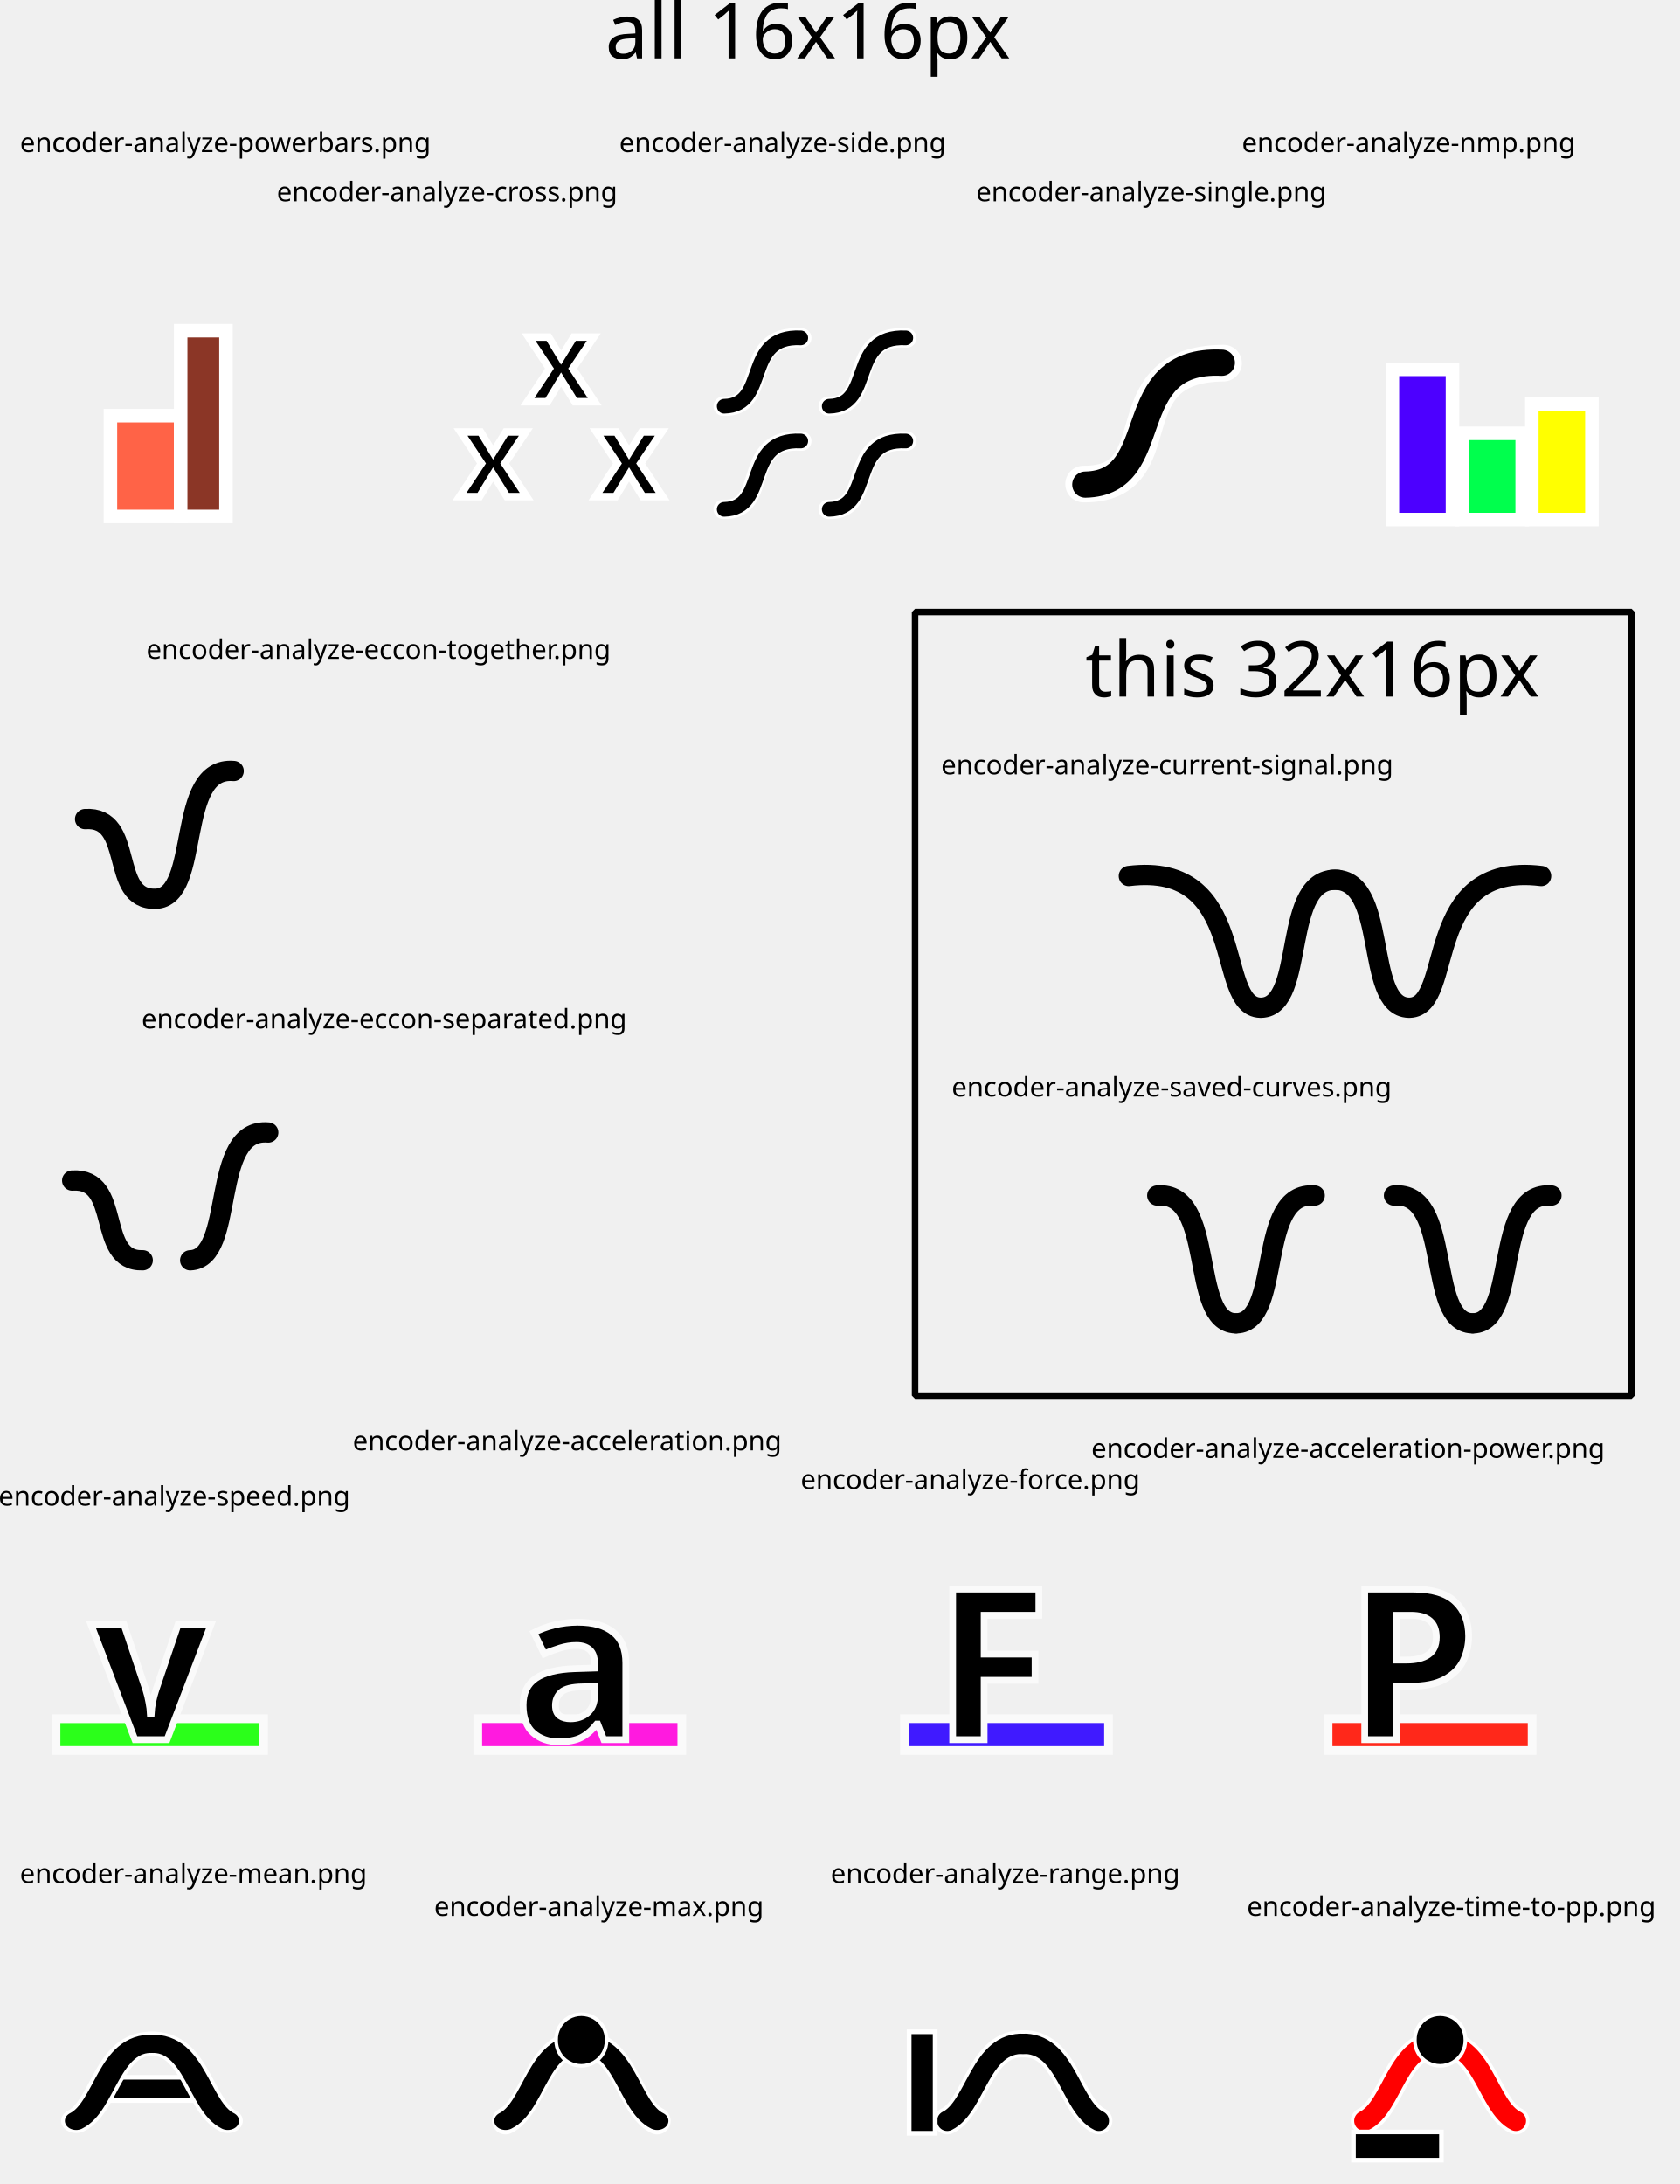
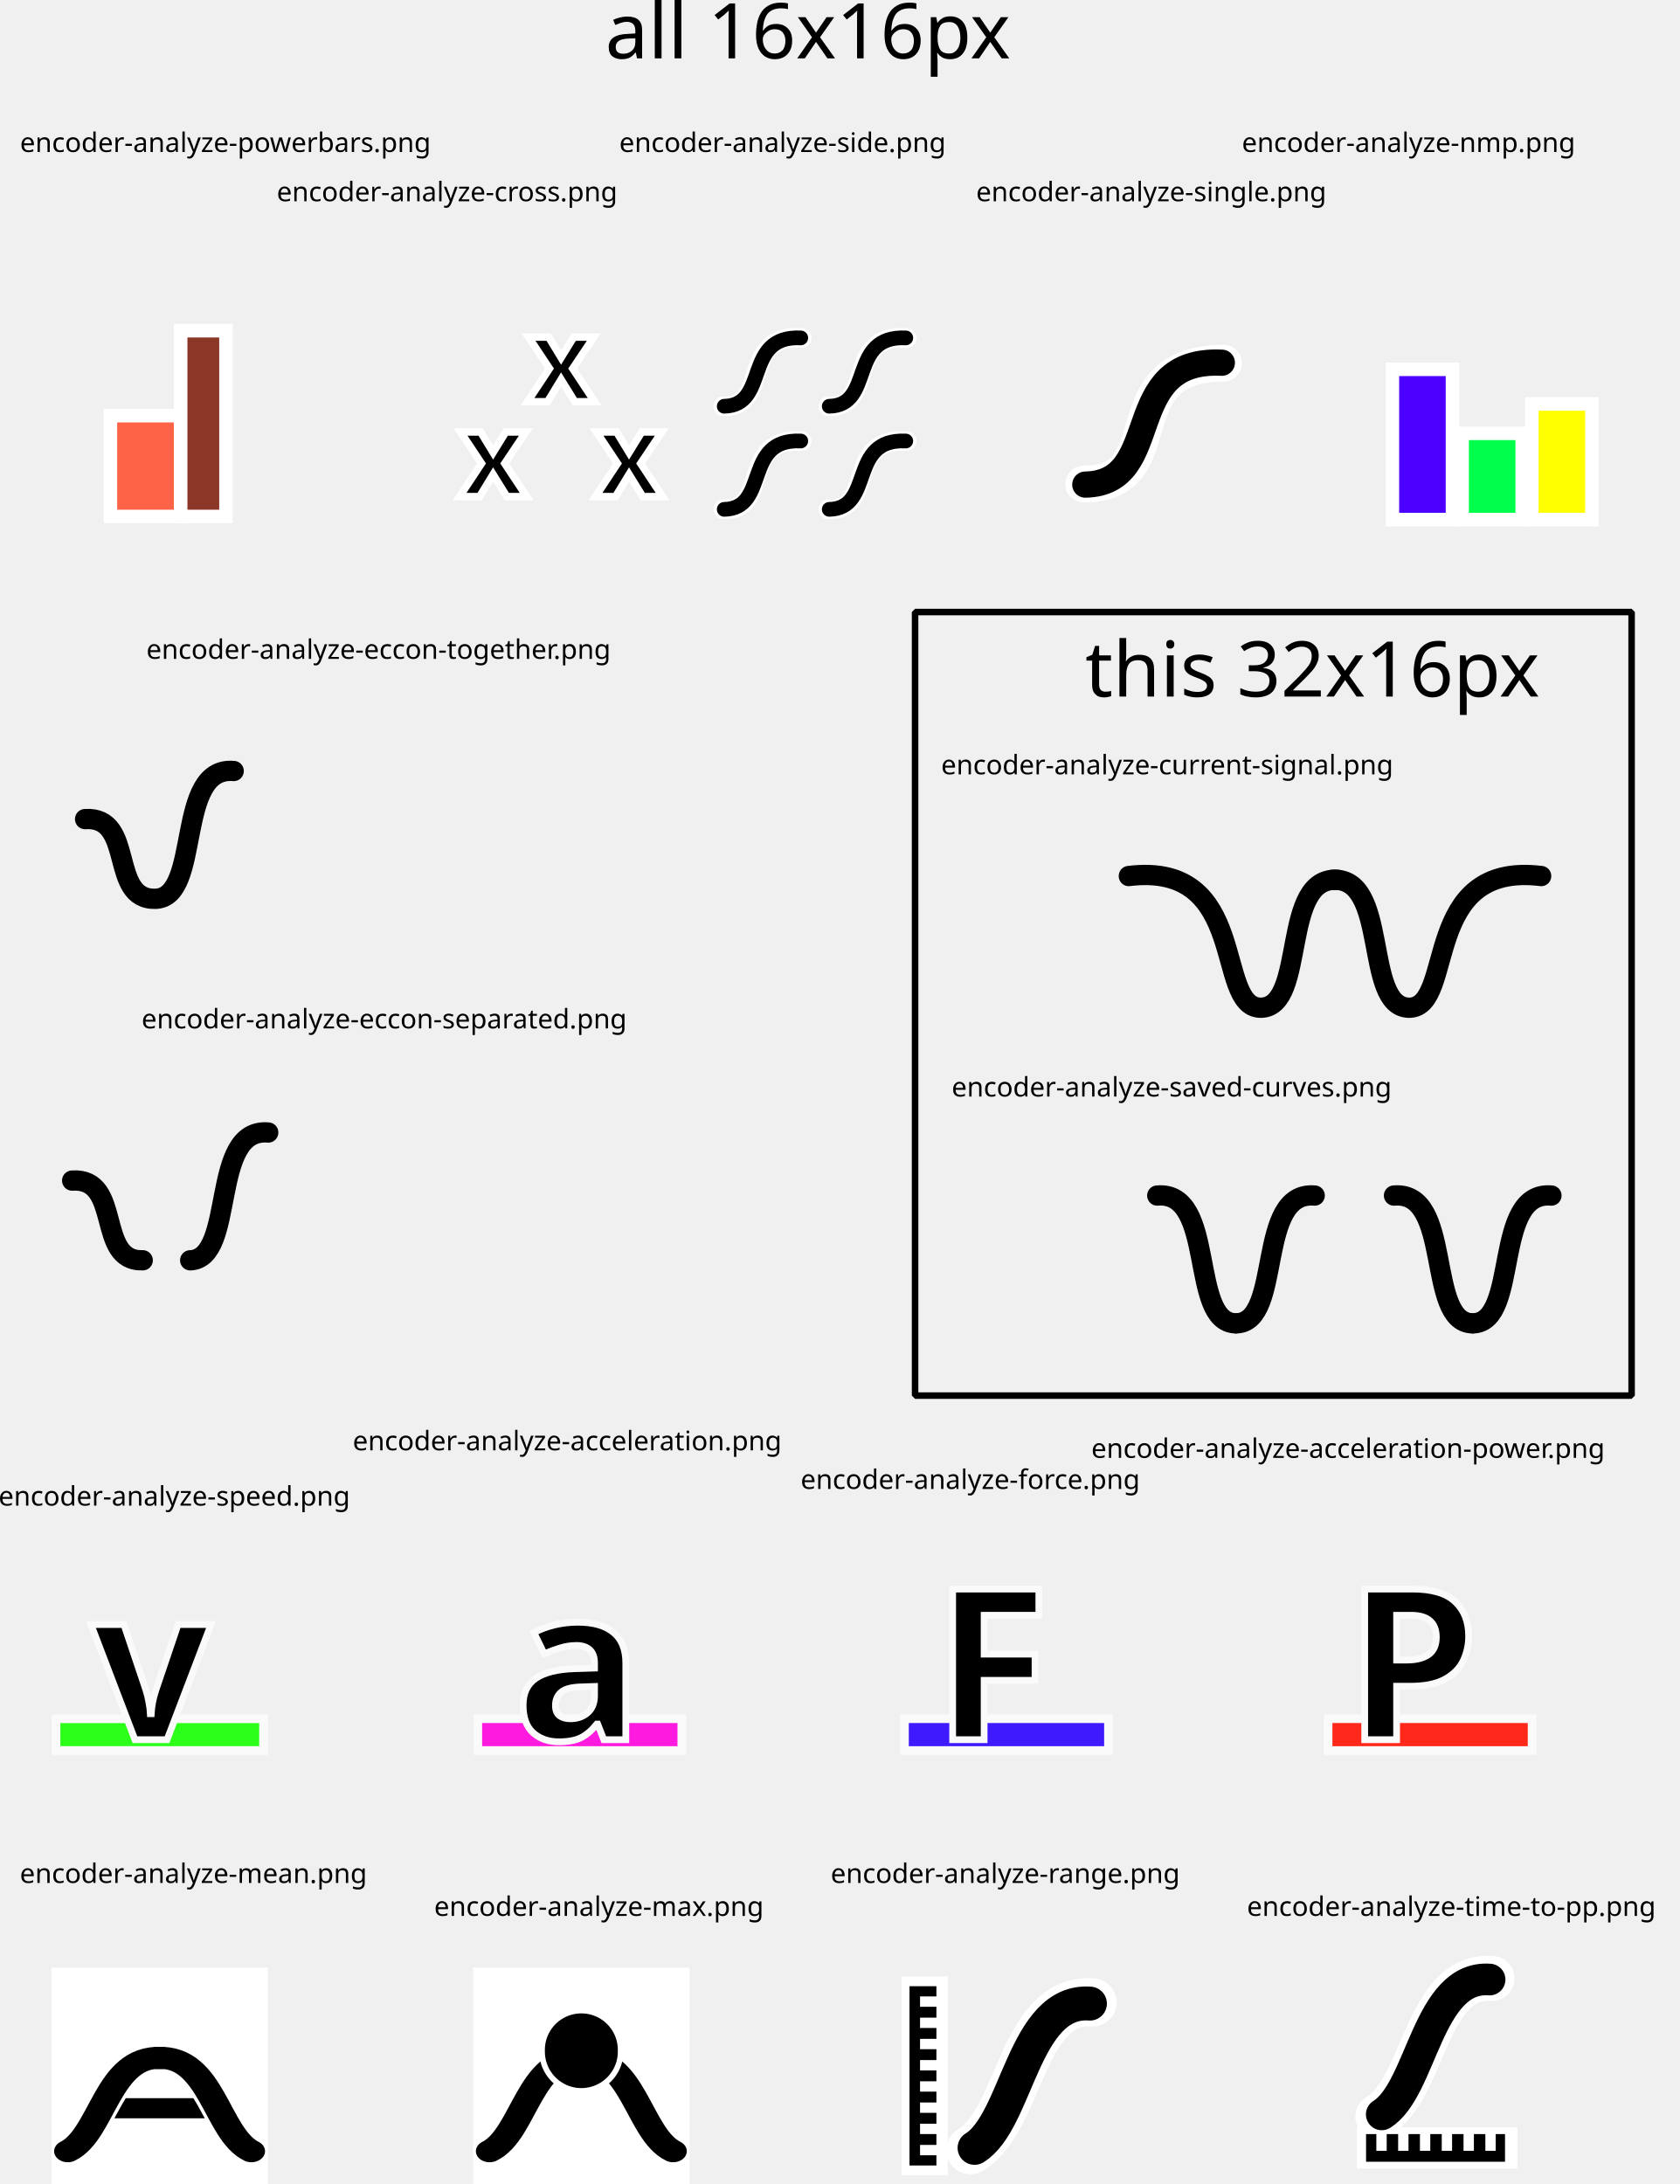
<svg xmlns="http://www.w3.org/2000/svg" width="124.249" height="161.541" id="svg2" version="1.1">
  <defs id="defs4" />
  <g id="capa1" transform="translate(63.1134,-966.9127)">
    <text xml:space="preserve" style="font-size:10px;font-style:normal;font-weight:normal;line-height:125%;letter-spacing:0px;word-spacing:0px;fill:#000000;fill-opacity:1;stroke:none;font-family:Sans" x="-52.29" y="1015.647" id="text3938">
      <tspan id="tspan3940" x="-52.29" y="1015.647" style="font-size:2px">encoder-analyze-eccon-together.png</tspan>
    </text>
    <text xml:space="preserve" style="font-size:10px;font-style:normal;font-weight:normal;line-height:125%;letter-spacing:0px;word-spacing:0px;fill:#000000;fill-opacity:1;stroke:none;font-family:Sans" x="-52.643" y="1042.98" id="text3938-3">
      <tspan id="tspan3940-6" x="-52.643" y="1042.98" style="font-size:2px">encoder-analyze-eccon-separated.png</tspan>
    </text>
    <text xml:space="preserve" style="font-size:5.682px;font-style:normal;font-weight:normal;line-height:125%;letter-spacing:0px;word-spacing:0px;fill:#000000;fill-opacity:1;stroke:none;font-family:Sans" x="-18.355" y="971.229" id="text3963">
      <tspan id="tspan3965" x="-18.355" y="971.229">all 16x16px</tspan>
    </text>
    <g id="g5297" transform="translate(0,-13.22659)">
      <rect y="1003.471" x="-58.673" height="16" width="16" id="rect2985" style="fill:#ffffff;fill-opacity:0;fill-rule:nonzero;stroke:none" />
      <rect y="1010.884" x="-54.946" height="7.457" width="5.195" id="rect3967" style="fill:#ff6347;fill-opacity:1;fill-rule:nonzero;stroke:#ffffff;stroke-width:1;stroke-miterlimit:4;stroke-opacity:1;stroke-dasharray:none" />
      <rect y="1004.6" x="-49.751" height="13.741" width="3.351" id="rect3967-0" style="fill:#8b3626;fill-opacity:1;fill-rule:nonzero;stroke:#ffffff;stroke-width:1;stroke-miterlimit:4;stroke-opacity:1;stroke-dasharray:none" />
    </g>
    <g id="g5334" transform="translate(0,-13.72549)">
      <rect y="1003.97" x="14.208" height="16" width="16" id="rect2985-6" style="fill:#ffffff;fill-opacity:0;fill-rule:nonzero;stroke:none" />
      <g transform="translate(-3.4494629e-6,1.1705907e-4)" id="g5217">
        <path style="fill:none;stroke:#ffffff;stroke-width:2.713;stroke-linecap:round;stroke-linejoin:round;stroke-miterlimit:4;stroke-opacity:1;stroke-dasharray:none" d="m 17.035,1016.442 c 6.839,0.041 1.801,-8.868 10.346,-8.945" id="path3792-5-6-0" />
        <path style="fill:none;stroke:#000000;stroke-width:1.938;stroke-linecap:round;stroke-linejoin:round;stroke-miterlimit:4;stroke-opacity:1;stroke-dasharray:none" d="m 17.159,1016.482 c 5.991,-0.109 2.447,-9.374 10.098,-9.015" id="path3792-5-6" />
      </g>
    </g>
    <g id="g5340" transform="translate(0,-13.72549)">
      <rect y="1003.97" x="39.25" height="16" width="16" id="rect2985-5" style="fill:#ffffff;fill-opacity:0;fill-rule:nonzero;stroke:none" />
      <g transform="translate(-0.02496958,0)" id="g5229">
        <rect style="fill:#4c00ff;fill-opacity:1;fill-rule:nonzero;stroke:#ffffff;stroke-opacity:1" id="rect3967-9" width="4.444" height="11.114" x="39.897" y="1007.955" />
        <rect style="fill:#00ff4d;fill-opacity:1;fill-rule:nonzero;stroke:#ffffff;stroke-width:1;stroke-miterlimit:4;stroke-opacity:1;stroke-dasharray:none" id="rect3967-9-2" width="4.444" height="6.379" x="45.053" y="1012.689" />
        <rect style="fill:#ffff00;fill-opacity:1;fill-rule:nonzero;stroke:#ffffff;stroke-opacity:1" id="rect3967-9-7" width="4.444" height="8.547" x="50.209" y="1010.521" />
      </g>
    </g>
    <text xml:space="preserve" style="font-size:10px;font-style:normal;font-weight:normal;line-height:125%;letter-spacing:0px;word-spacing:0px;fill:#000000;fill-opacity:1;stroke:none;font-family:Sans" x="-61.636" y="978.157" id="text3938-3-5">
      <tspan id="tspan3940-6-4" x="-61.636" y="978.157" style="font-size:2px">encoder-analyze-powerbars.png</tspan>
    </text>
    <text xml:space="preserve" style="font-size:10px;font-style:normal;font-weight:normal;line-height:125%;letter-spacing:0px;word-spacing:0px;fill:#000000;fill-opacity:1;stroke:none;font-family:Sans" x="-42.645" y="981.803" id="text3938-3-5-7">
      <tspan id="tspan3940-6-4-1" x="-42.645" y="981.803" style="font-size:2px">encoder-analyze-cross.png</tspan>
    </text>
    <text xml:space="preserve" style="font-size:10px;font-style:normal;font-weight:normal;line-height:125%;letter-spacing:0px;word-spacing:0px;fill:#000000;fill-opacity:1;stroke:none;font-family:Sans" x="-17.314" y="978.157" id="text3938-3-5-7-5">
      <tspan id="tspan3940-6-4-1-9" x="-17.314" y="978.157" style="font-size:2px">encoder-analyze-side.png</tspan>
    </text>
    <text xml:space="preserve" style="font-size:10px;font-style:normal;font-weight:normal;line-height:125%;letter-spacing:0px;word-spacing:0px;fill:#000000;fill-opacity:1;stroke:none;font-family:Sans" x="9.082" y="981.803" id="text3938-3-5-7-5-9">
      <tspan id="tspan3940-6-4-1-9-8" x="9.082" y="981.803" style="font-size:2px">encoder-analyze-single.png</tspan>
    </text>
    <text xml:space="preserve" style="font-size:10px;font-style:normal;font-weight:normal;line-height:125%;letter-spacing:0px;word-spacing:0px;fill:#000000;fill-opacity:1;stroke:none;font-family:Sans" x="28.738" y="978.157" id="text3938-3-5-7-5-9-8">
      <tspan id="tspan3940-6-4-1-9-8-2" x="28.738" y="978.157" style="font-size:2px">encoder-analyze-nmp.png</tspan>
    </text>
    <g id="g5316" transform="translate(0,-13.72549)">
      <rect y="1003.97" x="-10.834" height="16" width="16" id="rect2985-6-6" style="fill:#ffffff;fill-opacity:0;fill-rule:nonzero;stroke:none" />
      <g transform="translate(0,0.2147449)" id="g5183">
        <g id="g5139" transform="translate(7.5363335e-4,0)">
          <g id="g5089">
            <path style="fill:none;stroke:#ffffff;stroke-width:1.434;stroke-linecap:round;stroke-linejoin:round;stroke-miterlimit:4;stroke-opacity:1;stroke-dasharray:none" d="m -9.625,1018.097 c 3.56,0.15 1.135,-5.36 5.814,-5.047" id="path3792-5-6-0-9-82" />
            <path style="fill:none;stroke:#000000;stroke-width:1.086;stroke-linecap:round;stroke-linejoin:round;stroke-miterlimit:4;stroke-opacity:1;stroke-dasharray:none" d="m -9.549,1018.098 c 3.359,-0.061 1.372,-5.256 5.662,-5.055" id="path3792-5-6-0-9" />
          </g>
          <g id="g5089-4" transform="translate(7.76744,0)">
            <path style="fill:none;stroke:#ffffff;stroke-width:1.434;stroke-linecap:round;stroke-linejoin:round;stroke-miterlimit:4;stroke-opacity:1;stroke-dasharray:none" d="m -9.625,1018.097 c 3.56,0.15 1.135,-5.36 5.814,-5.047" id="path3792-5-6-0-9-82-7" />
            <path style="fill:none;stroke:#000000;stroke-width:1.086;stroke-linecap:round;stroke-linejoin:round;stroke-miterlimit:4;stroke-opacity:1;stroke-dasharray:none" d="m -9.549,1018.098 c 3.359,-0.061 1.372,-5.256 5.662,-5.055" id="path3792-5-6-0-9-4" />
          </g>
        </g>
        <g id="g5139-1" transform="translate(7.5363335e-4,-7.626049)">
          <g id="g5089-3">
            <path style="fill:none;stroke:#ffffff;stroke-width:1.434;stroke-linecap:round;stroke-linejoin:round;stroke-miterlimit:4;stroke-opacity:1;stroke-dasharray:none" d="m -9.625,1018.097 c 3.56,0.15 1.135,-5.36 5.814,-5.047" id="path3792-5-6-0-9-82-9" />
            <path style="fill:none;stroke:#000000;stroke-width:1.086;stroke-linecap:round;stroke-linejoin:round;stroke-miterlimit:4;stroke-opacity:1;stroke-dasharray:none" d="m -9.549,1018.098 c 3.359,-0.061 1.372,-5.256 5.662,-5.055" id="path3792-5-6-0-9-9" />
          </g>
          <g id="g5089-4-7" transform="translate(7.76744,0)">
            <path style="fill:none;stroke:#ffffff;stroke-width:1.434;stroke-linecap:round;stroke-linejoin:round;stroke-miterlimit:4;stroke-opacity:1;stroke-dasharray:none" d="m -9.625,1018.097 c 3.56,0.15 1.135,-5.36 5.814,-5.047" id="path3792-5-6-0-9-82-7-8" />
            <path style="fill:none;stroke:#000000;stroke-width:1.086;stroke-linecap:round;stroke-linejoin:round;stroke-miterlimit:4;stroke-opacity:1;stroke-dasharray:none" d="m -9.549,1018.098 c 3.359,-0.061 1.372,-5.256 5.662,-5.055" id="path3792-5-6-0-9-4-6" />
          </g>
        </g>
      </g>
    </g>
    <g id="g3934-7" transform="translate(3.508704,-28.26544)">
      <rect y="1048.928" x="-62.834" height="16" width="16" id="rect3874-3" style="fill:#ffffff;fill-opacity:0;fill-rule:nonzero;stroke:none" />
      <path id="path3792-0" d="m -60.328,1055.763 c 3.739,-0.247 1.727,6.011 5.217,5.895 3.424,-0.114 1.399,-9.829 5.772,-9.452" style="fill:none;stroke:#000000;stroke-width:1.5;stroke-linecap:round;stroke-linejoin:round;stroke-miterlimit:4;stroke-opacity:1;stroke-dasharray:none" />
    </g>
    <g id="g4103" transform="translate(-25.23544,-30.11915)">
      <rect y="1077.519" x="-33.289" height="16" width="16" id="rect2985-8-7-5" style="fill:#ffffff;fill-opacity:0;fill-rule:nonzero;stroke:none" />
      <path id="path3792-5-2" d="m -23.811,1090.251 c 3.424,-0.114 1.399,-9.829 5.772,-9.452" style="fill:none;stroke:#000000;stroke-width:1.5;stroke-linecap:round;stroke-linejoin:round;stroke-miterlimit:4;stroke-opacity:1;stroke-dasharray:none" />
      <path id="path3792-5-7-6" d="m -32.539,1084.354 c 3.739,-0.247 1.727,6.011 5.217,5.895" style="fill:none;stroke:#000000;stroke-width:1.5;stroke-linecap:round;stroke-linejoin:round;stroke-miterlimit:4;stroke-opacity:1;stroke-dasharray:none" />
    </g>
    <rect style="fill:#ffffff;fill-opacity:0;fill-rule:nonzero;stroke:none" id="rect3874-3-6" width="16" height="16" x="16.195" y="1043.371" />
    <g id="g3534">
      <g transform="matrix(0.9848293,0,0,1,12.55099,-35.11582)" id="g3328">
        <path style="fill:none;stroke:#000000;stroke-width:1.5;stroke-linecap:round;stroke-linejoin:round;stroke-miterlimit:4;stroke-opacity:1;stroke-dasharray:none" d="m 28.953,1076.565 c -3.424,-0.114 -1.399,-9.829 -5.772,-9.452" id="path3792-5-2-9-0" />
        <path style="fill:none;stroke:#000000;stroke-width:1.5;stroke-linecap:round;stroke-linejoin:round;stroke-miterlimit:4;stroke-opacity:1;stroke-dasharray:none" d="m 17.908,1076.565 c 3.424,-0.114 1.399,-9.829 5.772,-9.452" id="path3792-5-2-9-3" />
        <path style="fill:none;stroke:#000000;stroke-width:1.5;stroke-linecap:round;stroke-linejoin:round;stroke-miterlimit:4;stroke-opacity:1;stroke-dasharray:none" d="m 17.808,1076.565 c -3.424,-0.114 -0.798,-10.836 -9.87,-9.74" id="path3792-5-2-9-0-9" />
        <path style="fill:none;stroke:#000000;stroke-width:1.5;stroke-linecap:round;stroke-linejoin:round;stroke-miterlimit:4;stroke-opacity:1;stroke-dasharray:none" d="m 29.053,1076.565 c 3.424,-0.114 0.798,-10.836 9.87,-9.74" id="path3792-5-2-9-0-9-7" />
      </g>
      <rect y="1028.54" x="19.626" height="16" width="32" id="rect2985-8-7-5-4" style="fill:#ffffff;fill-opacity:0;fill-rule:nonzero;stroke:none" />
    </g>
    <g id="g3394" transform="translate(-18.25349,-48.97772)">
      <g transform="translate(31.98207,21.27006)" id="g3334">
        <g id="g3136-7" transform="translate(8.897778,14.7756)">
          <g id="g3119-6">
            <path style="fill:none;stroke:#000000;stroke-width:1.5;stroke-linecap:round;stroke-linejoin:round;stroke-miterlimit:4;stroke-opacity:1;stroke-dasharray:none" d="m 23.236,1077.726 c 3.424,-0.114 1.399,-9.829 5.772,-9.452" id="path3792-5-2-9-2" />
            <path style="fill:none;stroke:#000000;stroke-width:1.5;stroke-linecap:round;stroke-linejoin:round;stroke-miterlimit:4;stroke-opacity:1;stroke-dasharray:none" d="m 23.136,1077.726 c -3.424,-0.114 -1.399,-9.829 -5.772,-9.452" id="path3792-5-2-9-0-5" />
          </g>
        </g>
        <g id="g3136-9-9" transform="translate(-8.611829,14.7756)">
          <g id="g3119-4-7">
            <path style="fill:none;stroke:#000000;stroke-width:1.5;stroke-linecap:round;stroke-linejoin:round;stroke-miterlimit:4;stroke-opacity:1;stroke-dasharray:none" d="m 23.236,1077.726 c 3.424,-0.114 1.399,-9.829 5.772,-9.452" id="path3792-5-2-9-3-3" />
            <path style="fill:none;stroke:#000000;stroke-width:1.5;stroke-linecap:round;stroke-linejoin:round;stroke-miterlimit:4;stroke-opacity:1;stroke-dasharray:none" d="m 23.136,1077.726 c -3.424,-0.114 -1.399,-9.829 -5.772,-9.452" id="path3792-5-2-9-0-9-2" />
          </g>
        </g>
      </g>
      <rect y="1101.04" x="39.311" height="16" width="32" id="rect2985-8-7-5-4-0" style="fill:#ffffff;fill-opacity:0;fill-rule:nonzero;stroke:none" />
    </g>
    <text xml:space="preserve" style="font-size:5.682px;font-style:normal;font-weight:normal;line-height:125%;letter-spacing:0px;word-spacing:0px;fill:#000000;fill-opacity:1;stroke:none;font-family:Sans" x="17.15" y="1018.433" id="text3963-7">
      <tspan id="tspan3965-7" x="17.15" y="1018.433">this 32x16px</tspan>
    </text>
    <text xml:space="preserve" style="font-size:10px;font-style:normal;font-weight:normal;line-height:125%;letter-spacing:0px;word-spacing:0px;fill:#000000;fill-opacity:1;stroke:none;font-family:Sans" x="7.273" y="1048.021" id="text3938-3-0">
      <tspan id="tspan3940-6-1" x="7.273" y="1048.021" style="font-size:2px">encoder-analyze-saved-curves.png</tspan>
    </text>
    <text xml:space="preserve" style="font-size:10px;font-style:normal;font-weight:normal;line-height:125%;letter-spacing:0px;word-spacing:0px;fill:#000000;fill-opacity:1;stroke:none;font-family:Sans" x="6.494" y="1024.19" id="text3938-3-0-8">
      <tspan id="tspan3940-6-1-8" x="6.494" y="1024.19" style="font-size:2px">encoder-analyze-current-signal.png</tspan>
    </text>
    <g id="g5559-6" transform="translate(6.557573,-13.14352)">
      <rect y="1003.97" x="-35.876" height="16" width="16" id="rect2985-62-9" style="fill:#ffffff;fill-opacity:0;fill-rule:nonzero;stroke:none" />
      <text id="text4179-0-0-60" y="1016.79" x="-35.732" style="font-size:5.532px;font-style:normal;font-weight:normal;line-height:125%;letter-spacing:0px;word-spacing:0px;fill:#000000;fill-opacity:1;stroke:#ffffff;stroke-width:0.552;stroke-linecap:butt;stroke-miterlimit:100;stroke-opacity:1;stroke-dasharray:none;font-family:Sans" xml:space="preserve">
        <tspan style="font-size:8.769px;font-weight:bold;fill:#000000;fill-opacity:1;stroke:#ffffff;stroke-width:0.552;stroke-linecap:butt;stroke-miterlimit:100;stroke-opacity:1;stroke-dasharray:none;-inkscape-font-specification:Sans Bold" y="1016.79" x="-35.732" id="tspan4181-7-7-6">x</tspan>
      </text>
      <text id="text4179-0-0-6-0" y="1016.79" x="-25.675" style="font-size:5.532px;font-style:normal;font-weight:normal;line-height:125%;letter-spacing:0px;word-spacing:0px;fill:#000000;fill-opacity:1;stroke:#ffffff;stroke-width:0.552;stroke-linecap:butt;stroke-miterlimit:100;stroke-opacity:1;stroke-dasharray:none;font-family:Sans" xml:space="preserve">
        <tspan style="font-size:8.769px;font-weight:bold;fill:#000000;fill-opacity:1;stroke:#ffffff;stroke-width:0.552;stroke-linecap:butt;stroke-miterlimit:100;stroke-opacity:1;stroke-dasharray:none;-inkscape-font-specification:Sans Bold" y="1016.79" x="-25.675" id="tspan4181-7-7-4-0">x</tspan>
      </text>
      <text id="text4179-0-0-6-6-2" y="1009.768" x="-30.704" style="font-size:5.532px;font-style:normal;font-weight:normal;line-height:125%;letter-spacing:0px;word-spacing:0px;fill:#000000;fill-opacity:1;stroke:#ffffff;stroke-width:0.552;stroke-linecap:butt;stroke-miterlimit:100;stroke-opacity:1;stroke-dasharray:none;font-family:Sans" xml:space="preserve">
        <tspan style="font-size:8.769px;font-weight:bold;fill:#000000;fill-opacity:1;stroke:#ffffff;stroke-width:0.552;stroke-linecap:butt;stroke-miterlimit:100;stroke-opacity:1;stroke-dasharray:none;-inkscape-font-specification:Sans Bold" y="1009.768" x="-30.704" id="tspan4181-7-7-4-8-8">x</tspan>
      </text>
    </g>
    <text xml:space="preserve" style="font-size:10px;font-style:normal;font-weight:normal;line-height:125%;letter-spacing:0px;word-spacing:0px;fill:#000000;fill-opacity:1;stroke:none;font-family:Sans" x="2.602" y="106.911" id="text4037" transform="translate(-61.52554,966.9127)">
      <tspan id="tspan4039" x="2.602" y="106.911" />
    </text>
    <text xml:space="preserve" style="font-size:10px;font-style:normal;font-weight:normal;line-height:125%;letter-spacing:0px;word-spacing:0px;fill:#000000;fill-opacity:1;stroke:none;font-family:Sans" x="-63.224" y="1078.278" id="text3938-3-00">
      <tspan id="tspan3940-6-5" x="-63.224" y="1078.278" style="font-size:2px">encoder-analyze-speed.png</tspan>
    </text>
    <text xml:space="preserve" style="font-size:10px;font-style:normal;font-weight:normal;line-height:125%;letter-spacing:0px;word-spacing:0px;fill:#000000;fill-opacity:1;stroke:none;font-family:Sans" x="-37.027" y="1074.19" id="text3938-3-00-0">
      <tspan id="tspan3940-6-5-4" x="-37.027" y="1074.19" style="font-size:2px">encoder-analyze-acceleration.png</tspan>
    </text>
    <text xml:space="preserve" style="font-size:10px;font-style:normal;font-weight:normal;line-height:125%;letter-spacing:0px;word-spacing:0px;fill:#000000;fill-opacity:1;stroke:none;font-family:Sans" x="-3.899" y="1077.045" id="text3938-3-00-0-2">
      <tspan id="tspan3940-6-5-4-0" x="-3.899" y="1077.045" style="font-size:2px">encoder-analyze-force.png</tspan>
    </text>
    <text xml:space="preserve" style="font-size:10px;font-style:normal;font-weight:normal;line-height:125%;letter-spacing:0px;word-spacing:0px;fill:#000000;fill-opacity:1;stroke:none;font-family:Sans" x="17.603" y="1074.747" id="text3938-3-00-0-5">
      <tspan id="tspan3940-6-5-4-7" x="17.603" y="1074.747" style="font-size:2px">encoder-analyze-acceleration-power.png</tspan>
    </text>
    <rect style="fill:none;stroke:#000000;stroke-width:0.481;stroke-linecap:butt;stroke-linejoin:bevel;stroke-miterlimit:100;stroke-opacity:1;stroke-dasharray:none;stroke-dashoffset:0" id="rect4113" width="52.997" height="57.957" x="4.568" y="1012.183" />
    <g id="g4459" transform="translate(0,-26.78513)">
      <rect y="1108.693" x="-59.297" height="16" width="16" id="rect2985-62-4-5" style="fill:#ffffff;fill-opacity:0;fill-rule:nonzero;stroke:none" />
      <rect y="1120.824" x="-58.973" height="2.353" width="15.353" id="rect4222" style="fill:#2bff1a;fill-opacity:1;fill-rule:nonzero;stroke:#fafafa;stroke-width:0.647;stroke-opacity:1" />
      <text id="text4179-0-0-2-9" y="1122.376" x="-56.382" style="font-size:9.837px;font-style:normal;font-weight:normal;line-height:125%;letter-spacing:0px;word-spacing:0px;fill:#000000;fill-opacity:1;stroke:#fafafa;stroke-width:0.5;stroke-linecap:butt;stroke-miterlimit:100;stroke-opacity:1;stroke-dasharray:none;font-family:Sans" xml:space="preserve">
        <tspan style="font-size:15.592px;font-weight:bold;fill:#000000;fill-opacity:1;stroke:#fafafa;stroke-width:0.5;stroke-linecap:butt;stroke-miterlimit:100;stroke-opacity:1;stroke-dasharray:none;-inkscape-font-specification:Sans Bold" y="1122.376" x="-56.382" id="tspan4181-7-7-61-4">v</tspan>
      </text>
    </g>
    <g id="g4445" transform="translate(0,-26.78513)">
      <rect y="1108.693" x="3.328" height="16" width="16" id="rect2985-62-2" style="fill:#ffffff;fill-opacity:0;fill-rule:nonzero;stroke:none" />
      <rect y="1108.693" x="3.328" height="16" width="16" id="rect2985-62-4-5-2-6" style="fill:#ffffff;fill-opacity:0;fill-rule:nonzero;stroke:none" />
      <rect y="1120.821" x="3.782" height="2.357" width="15.092" id="rect4222-4-7" style="fill:#401aff;fill-opacity:1;fill-rule:nonzero;stroke:#fafafa;stroke-width:0.643;stroke-opacity:1" />
      <text id="text4179-0-0-74" y="1122.376" x="5.941" style="font-size:9.837px;font-style:normal;font-weight:normal;line-height:125%;letter-spacing:0px;word-spacing:0px;fill:#000000;fill-opacity:1;stroke:#fafafa;stroke-width:0.5;stroke-linecap:butt;stroke-miterlimit:100;stroke-opacity:1;stroke-dasharray:none;font-family:Sans" xml:space="preserve">
        <tspan style="font-size:15.592px;font-weight:bold;fill:#000000;fill-opacity:1;stroke:#fafafa;stroke-width:0.5;stroke-linecap:butt;stroke-miterlimit:100;stroke-opacity:1;stroke-dasharray:none;-inkscape-font-specification:Sans Bold" y="1122.376" x="5.941" id="tspan4181-7-7-4">F</tspan>
      </text>
    </g>
    <g id="g4438" transform="translate(0,-26.78513)">
      <rect y="1108.693" x="34.527" height="16" width="16" id="rect2985-62-99-6" style="fill:#ffffff;fill-opacity:0;fill-rule:nonzero;stroke:none" />
      <rect y="1108.693" x="34.527" height="16" width="16" id="rect2985-62-4-5-2-3" style="fill:#ffffff;fill-opacity:0;fill-rule:nonzero;stroke:none" />
      <rect y="1120.821" x="35.114" height="2.357" width="15.092" id="rect4222-4-77" style="fill:#ff281a;fill-opacity:1;fill-rule:nonzero;stroke:#fafafa;stroke-width:0.643;stroke-opacity:1" />
      <text id="text4179-0-0-9-4" y="1122.376" x="36.417" style="font-size:9.837px;font-style:normal;font-weight:normal;line-height:125%;letter-spacing:0px;word-spacing:0px;fill:#000000;fill-opacity:1;stroke:#fafafa;stroke-width:0.5;stroke-linecap:butt;stroke-miterlimit:100;stroke-opacity:1;stroke-dasharray:none;font-family:Sans" xml:space="preserve">
        <tspan style="font-size:15.592px;font-weight:bold;fill:#000000;fill-opacity:1;stroke:#fafafa;stroke-width:0.5;stroke-linecap:butt;stroke-miterlimit:100;stroke-opacity:1;stroke-dasharray:none;-inkscape-font-specification:Sans Bold" y="1122.376" x="36.417" id="tspan4181-7-7-62-8">P</tspan>
      </text>
    </g>
    <g id="g4452" transform="translate(0,-26.78513)">
      <rect y="1108.693" x="-28.097" height="16" width="16" id="rect2985-62-6-2" style="fill:#ffffff;fill-opacity:0;fill-rule:nonzero;stroke:none" />
      <rect y="1108.693" x="-28.097" height="16" width="16" id="rect2985-62-4-5-2" style="fill:#ffffff;fill-opacity:0;fill-rule:nonzero;stroke:none" />
      <rect y="1120.821" x="-27.776" height="2.357" width="15.092" id="rect4222-4" style="fill:#ff1adf;fill-opacity:1;fill-rule:nonzero;stroke:#fafafa;stroke-width:0.643;stroke-opacity:1" />
      <text id="text4179-0-0-7-8" y="1122.376" x="-25.08" style="font-size:9.837px;font-style:normal;font-weight:normal;line-height:125%;letter-spacing:0px;word-spacing:0px;fill:#000000;fill-opacity:1;stroke:#fafafa;stroke-width:0.5;stroke-linecap:butt;stroke-miterlimit:100;stroke-opacity:1;stroke-dasharray:none;font-family:Sans" xml:space="preserve">
        <tspan style="font-size:15.592px;font-weight:bold;fill:#000000;fill-opacity:1;stroke:#fafafa;stroke-width:0.5;stroke-linecap:butt;stroke-miterlimit:100;stroke-opacity:1;stroke-dasharray:none;-inkscape-font-specification:Sans Bold" y="1122.376" x="-25.08" id="tspan4181-7-7-3-5">a</tspan>
      </text>
    </g>
-     <g id="g6008">
-       <rect y="1112.454" x="-28.116" height="16" width="16" id="rect2985-62-4-5-7-1" style="fill:#ffffff;fill-opacity:0;fill-rule:nonzero;stroke:none" />
-       <g id="g5986">
-         <path style="fill:none;stroke:#ffffff;stroke-width:2;stroke-linecap:round;stroke-linejoin:round;stroke-miterlimit:4;stroke-opacity:1;stroke-dasharray:none" d="m -20.233,1118.09 c 3.313,-0.192 3.588,4.647 5.723,5.695" id="path3792-5-2-9-3-3-9-8" />
-         <path style="fill:none;stroke:#ffffff;stroke-width:2;stroke-linecap:round;stroke-linejoin:round;stroke-miterlimit:4;stroke-opacity:1;stroke-dasharray:none" d="m -19.999,1118.09 c -3.313,-0.192 -3.588,4.647 -5.723,5.695" id="path3792-5-2-9-3-3-9-4-2" />
-         <g id="g5962">
+     <g id="g5156">
+       <rect y="1112.454" x="-28.116" height="16" width="16" id="rect2985-62-4-5-7-1" style="fill:#ffffff;fill-opacity:1;fill-rule:nonzero;stroke:none" />
+       <g id="g5027">
+         <path style="fill:none;stroke:#ffffff;stroke-width:2.422;stroke-linecap:round;stroke-linejoin:round;stroke-miterlimit:4;stroke-opacity:1;stroke-dasharray:none" d="m -20.257,1119.133 c 4.012,-0.233 4.344,5.627 6.931,6.896" id="path3792-5-2-9-3-3-9-8" />
+         <path style="fill:none;stroke:#ffffff;stroke-width:2.422;stroke-linecap:round;stroke-linejoin:round;stroke-miterlimit:4;stroke-opacity:1;stroke-dasharray:none" d="m -19.974,1119.133 c -4.012,-0.233 -4.344,5.627 -6.931,6.896" id="path3792-5-2-9-3-3-9-4-2" />
+         <g id="g5962" transform="matrix(1.210937,0,0,1.210937,4.243161,-234.804)">
          <g transform="matrix(1.151844,0,0,-0.9317076,-46.59452,2119.598)" style="stroke-width:1.448;stroke-miterlimit:4;stroke-dasharray:none" id="g3119-4-7-5">
            <path style="fill:none;stroke:#000000;stroke-width:1.448;stroke-linecap:round;stroke-linejoin:round;stroke-miterlimit:4;stroke-opacity:1;stroke-dasharray:none" d="m 22.887,1074.917 c 2.877,0.206 3.115,-4.987 4.969,-6.112" id="path3792-5-2-9-3-3-9" />
          </g>
          <g transform="matrix(-1.151844,0,0,-0.9317076,6.363041,2119.598)" style="stroke-width:1.448;stroke-miterlimit:4;stroke-dasharray:none" id="g3119-4-7-5-9">
            <path style="fill:none;stroke:#000000;stroke-width:1.448;stroke-linecap:round;stroke-linejoin:round;stroke-miterlimit:4;stroke-opacity:1;stroke-dasharray:none" d="m 22.887,1074.917 c 2.877,0.206 3.115,-4.987 4.969,-6.112" id="path3792-5-2-9-3-3-9-4" />
          </g>
        </g>
-         <path style="fill:#000000;fill-opacity:1;fill-rule:nonzero;stroke:#ffffff;stroke-width:0.287;stroke-linecap:butt;stroke-linejoin:bevel;stroke-miterlimit:100;stroke-opacity:1;stroke-dasharray:none;stroke-dashoffset:0" id="path4559" d="m 10.645,150.005 a 2.011,2.011 0 1 1 -4.021,0 2.011,2.011 0 1 1 4.021,0 z" transform="matrix(0.9283983,0,0,0.9283983,-28.13171,978.5409)" />
-       </g>
-     </g>
-     <g id="g5996">
-       <rect y="1112.454" x="-59.874" height="16" width="16" id="rect2985-62-4-5-7" style="fill:#ffffff;fill-opacity:0;fill-rule:nonzero;stroke:none" />
-       <rect y="1120.563" x="-55.773" height="1.717" width="7.798" id="rect4607" style="fill:#000000;fill-opacity:1;fill-rule:nonzero;stroke:#ffffff;stroke-width:0.337;stroke-linecap:butt;stroke-linejoin:miter;stroke-miterlimit:4;stroke-opacity:1;stroke-dasharray:none;stroke-dashoffset:0" />
-       <g transform="matrix(1.151844,0,0,-0.9317076,-78.35271,2119.598)" style="stroke:#ffffff;stroke-width:1.931;stroke-miterlimit:4;stroke-opacity:1;stroke-dasharray:none" id="g3119-4-7-5-16-1">
-         <path style="fill:none;stroke:#ffffff;stroke-width:1.931;stroke-linecap:round;stroke-linejoin:round;stroke-miterlimit:4;stroke-opacity:1;stroke-dasharray:none" d="m 22.887,1074.917 c 2.877,0.206 3.115,-4.987 4.969,-6.112" id="path3792-5-2-9-3-3-9-8-1" />
-       </g>
-       <g transform="matrix(-1.151844,0,0,-0.9317076,-25.39514,2119.598)" style="stroke:#ffffff;stroke-width:1.931;stroke-miterlimit:4;stroke-opacity:1;stroke-dasharray:none" id="g3119-4-7-5-9-0-4">
-         <path style="fill:none;stroke:#ffffff;stroke-width:1.931;stroke-linecap:round;stroke-linejoin:round;stroke-miterlimit:4;stroke-opacity:1;stroke-dasharray:none" d="m 22.887,1074.917 c 2.877,0.206 3.115,-4.987 4.969,-6.112" id="path3792-5-2-9-3-3-9-4-2-2" />
-       </g>
-       <g transform="matrix(1.151844,0,0,-0.9317076,-78.35271,2119.598)" id="g3119-4-7-5-4" style="stroke-width:1.448;stroke-miterlimit:4;stroke-dasharray:none">
-         <path style="fill:none;stroke:#000000;stroke-width:1.448;stroke-linecap:round;stroke-linejoin:round;stroke-miterlimit:4;stroke-opacity:1;stroke-dasharray:none" d="m 22.887,1074.917 c 2.877,0.206 3.115,-4.987 4.969,-6.112" id="path3792-5-2-9-3-3-9-6" />
-       </g>
-       <g transform="matrix(-1.151844,0,0,-0.9317076,-25.39514,2119.598)" id="g3119-4-7-5-9-2" style="stroke:#000000;stroke-width:1.448;stroke-miterlimit:4;stroke-opacity:1;stroke-dasharray:none">
-         <path style="fill:none;stroke:#000000;stroke-width:1.448;stroke-linecap:round;stroke-linejoin:round;stroke-miterlimit:4;stroke-opacity:1;stroke-dasharray:none" d="m 22.887,1074.917 c 2.877,0.206 3.115,-4.987 4.969,-6.112" id="path3792-5-2-9-3-3-9-4-6" />
+         <path style="fill:#000000;fill-opacity:1;fill-rule:nonzero;stroke:#ffffff;stroke-width:0.287;stroke-linecap:butt;stroke-linejoin:bevel;stroke-miterlimit:100;stroke-opacity:1;stroke-dasharray:none;stroke-dashoffset:0" id="path4559" d="m 10.645,150.005 a 2.011,2.011 0 1 1 -4.021,0 2.011,2.011 0 1 1 4.021,0 z" transform="matrix(1.444863,0,0,1.444863,-32.59096,901.8606)" />
      </g>
    </g>
    <text xml:space="preserve" style="font-size:10px;font-style:normal;font-weight:normal;line-height:125%;letter-spacing:0px;word-spacing:0px;fill:#000000;fill-opacity:1;stroke:none;font-family:Sans" x="-61.647" y="1106.187" id="text3938-3-00-9">
      <tspan id="tspan3940-6-5-3" x="-61.647" y="1106.187" style="font-size:2px">encoder-analyze-mean.png</tspan>
    </text>
    <text xml:space="preserve" style="font-size:10px;font-style:normal;font-weight:normal;line-height:125%;letter-spacing:0px;word-spacing:0px;fill:#000000;fill-opacity:1;stroke:none;font-family:Sans" x="-31.002" y="1108.627" id="text3938-3-00-9-3">
      <tspan id="tspan3940-6-5-3-2" x="-31.002" y="1108.627" style="font-size:2px">encoder-analyze-max.png</tspan>
    </text>
-     <g id="g5968">
+     <g id="g5968" transform="translate(12.81108,19.55955)">
      <rect y="1112.454" x="35.401" height="16" width="16" id="rect2985-62-4-5-7-1-4" style="fill:#ffffff;fill-opacity:0;fill-rule:nonzero;stroke:none" />
      <path id="path3792-5-2-9-3-3-9-8-10" d="m 43.284,1118.09 c 3.313,-0.192 3.588,4.647 5.723,5.695" style="fill:none;stroke:#ffffff;stroke-width:2;stroke-linecap:round;stroke-linejoin:round;stroke-miterlimit:4;stroke-opacity:1;stroke-dasharray:none" />
      <path id="path3792-5-2-9-3-3-9-4-2-3" d="m 43.518,1118.09 c -3.313,-0.192 -3.588,4.647 -5.723,5.695" style="fill:none;stroke:#ffffff;stroke-width:2;stroke-linecap:round;stroke-linejoin:round;stroke-miterlimit:4;stroke-opacity:1;stroke-dasharray:none" />
      <g id="g5958">
        <path style="fill:none;stroke:#ff0000;stroke-width:1.5;stroke-linecap:round;stroke-linejoin:round;stroke-miterlimit:4;stroke-opacity:1;stroke-dasharray:none" d="m 43.284,1118.09 c 3.313,-0.192 3.588,4.647 5.723,5.695" id="path3792-5-2-9-3-3-9-0" />
        <path style="fill:none;stroke:#ff0000;stroke-width:1.5;stroke-linecap:round;stroke-linejoin:round;stroke-miterlimit:4;stroke-opacity:1;stroke-dasharray:none" d="m 43.518,1118.09 c -3.313,-0.192 -3.588,4.647 -5.723,5.695" id="path3792-5-2-9-3-3-9-4-5" />
      </g>
-       <path transform="matrix(0.9283983,0,0,0.9283983,35.38467,978.5409)" d="m 10.645,150.005 a 2.011,2.011 0 1 1 -4.021,0 2.011,2.011 0 1 1 4.021,0 z" id="path4559-3" style="fill:#000000;fill-opacity:1;fill-rule:nonzero;stroke:#ffffff;stroke-width:0.287;stroke-linecap:butt;stroke-linejoin:bevel;stroke-miterlimit:100;stroke-opacity:1;stroke-dasharray:none;stroke-dashoffset:0" />
+       <path transform="matrix(0.9283983,0,0,0.9283983,35.38467,978.5409)" d="m 10.645,150.005 c 0,1.11 -0.9,2.011 -2.011,2.011 -1.11,0 -2.011,-0.9 -2.011,-2.011 0,-1.11 0.9,-2.011 2.011,-2.011 1.11,0 2.011,0.9 2.011,2.011 z" id="path4559-3" style="fill:#000000;fill-opacity:1;fill-rule:nonzero;stroke:#ffffff;stroke-width:0.287;stroke-linecap:butt;stroke-linejoin:bevel;stroke-miterlimit:100;stroke-opacity:1;stroke-dasharray:none;stroke-dashoffset:0" />
      <rect y="1124.605" x="36.994" height="2.085" width="6.505" id="rect4607-8" style="fill:#000000;fill-opacity:1;fill-rule:nonzero;stroke:#ffffff;stroke-width:0.339;stroke-linecap:butt;stroke-linejoin:miter;stroke-miterlimit:4;stroke-opacity:1;stroke-dasharray:none;stroke-dashoffset:0" />
-     </g>
-     <g id="g5978">
-       <rect y="1112.454" x="3.557" height="16" width="16" id="rect2985-62-4-5-7-1-4-5" style="fill:#ffffff;fill-opacity:0;fill-rule:nonzero;stroke:none" />
-       <path id="path3792-5-2-9-3-3-9-8-10-4" d="m 12.436,1118.09 c 3.313,-0.192 3.587,4.647 5.723,5.694" style="fill:none;stroke:#ffffff;stroke-width:2;stroke-linecap:round;stroke-linejoin:round;stroke-miterlimit:4;stroke-opacity:1;stroke-dasharray:none" />
-       <path id="path3792-5-2-9-3-3-9-4-2-3-7" d="m 12.67,1118.09 c -3.313,-0.192 -3.587,4.647 -5.723,5.694" style="fill:none;stroke:#ffffff;stroke-width:2;stroke-linecap:round;stroke-linejoin:round;stroke-miterlimit:4;stroke-opacity:1;stroke-dasharray:none" />
-       <path id="path3792-5-2-9-3-3-9-0-3" d="m 12.436,1118.09 c 3.313,-0.192 3.587,4.647 5.723,5.694" style="fill:none;stroke:#000000;stroke-width:1.5;stroke-linecap:round;stroke-linejoin:round;stroke-miterlimit:4;stroke-opacity:1;stroke-dasharray:none" />
-       <path id="path3792-5-2-9-3-3-9-4-5-1" d="m 12.67,1118.09 c -3.313,-0.192 -3.587,4.647 -5.723,5.694" style="fill:none;stroke:#000000;stroke-width:1.5;stroke-linecap:round;stroke-linejoin:round;stroke-miterlimit:4;stroke-opacity:1;stroke-dasharray:none" />
-       <rect transform="matrix(0,1,-1,0,0,0)" y="-6.054" x="1117.195" height="1.925" width="7.508" id="rect4607-8-4" style="fill:#000000;fill-opacity:1;fill-rule:nonzero;stroke:#ffffff;stroke-width:0.35;stroke-linecap:butt;stroke-linejoin:miter;stroke-miterlimit:4;stroke-opacity:1;stroke-dasharray:none;stroke-dashoffset:0" />
    </g>
    <text xml:space="preserve" style="font-size:10px;font-style:normal;font-weight:normal;line-height:125%;letter-spacing:0px;word-spacing:0px;fill:#000000;fill-opacity:1;stroke:none;font-family:Sans" x="-1.674" y="1106.187" id="text3938-3-00-9-3-2">
      <tspan id="tspan3940-6-5-3-2-3" x="-1.674" y="1106.187" style="font-size:2px">encoder-analyze-range.png</tspan>
    </text>
    <text xml:space="preserve" style="font-size:10px;font-style:normal;font-weight:normal;line-height:125%;letter-spacing:0px;word-spacing:0px;fill:#000000;fill-opacity:1;stroke:none;font-family:Sans" x="29.115" y="1108.627" id="text3938-3-00-9-3-6">
      <tspan id="tspan3940-6-5-3-2-2" x="29.115" y="1108.627" style="font-size:2px">encoder-analyze-time-to-pp.png</tspan>
    </text>
+     <g id="g4605">
+       <rect y="1112.446" x="3.562" height="15.928" width="16.008" id="rect4381" style="fill:#ffffff;fill-opacity:0;stroke:none" />
+       <rect y="1112.454" x="3.557" height="16" width="16" id="rect2985-62-4-5-7-1-4-5" style="fill:#ffffff;fill-opacity:0;fill-rule:nonzero;stroke:none" />
+       <g id="g4601">
+         <path style="fill:none;stroke:#ffffff;stroke-width:3.563;stroke-linecap:round;stroke-linejoin:round;stroke-miterlimit:4;stroke-opacity:1;stroke-dasharray:none" d="m 17.692,1115.023 c -5.254,-0.385 -5.334,8.751 -9.036,10.927" id="path3792-5-2-9-3-3-9-4-2-3-7" />
+         <path style="fill:none;stroke:#000000;stroke-width:2.508;stroke-linecap:round;stroke-linejoin:round;stroke-miterlimit:4;stroke-opacity:1;stroke-dasharray:none" d="m 17.501,1115.11 c -4.941,-0.36 -5.35,8.709 -8.534,10.672" id="path3792-5-2-9-3-3-9-4-5-1" />
+       </g>
+       <g id="g4553">
+         <rect style="fill:#ffffff;fill-opacity:1;stroke:none" id="rect4377" width="3.425" height="14.7" x="3.562" y="1113.103" />
+         <rect style="fill:#000000;fill-opacity:1;fill-rule:nonzero;stroke:#ffffff;stroke-width:0.517;stroke-linecap:butt;stroke-linejoin:miter;stroke-miterlimit:4;stroke-opacity:1;stroke-dasharray:none;stroke-dashoffset:0" id="rect4607-8-4" width="13.774" height="2.506" x="1113.567" y="-6.404" transform="matrix(0,1,-1,0,0,0)" />
+         <rect style="fill:#ffffff;fill-opacity:1;fill-rule:nonzero;stroke:none" id="rect4607-8-4-7-5-4-4-5" width="1.727" height="0.765" x="4.936" y="1123.994" />
+         <rect style="fill:#ffffff;fill-opacity:1;fill-rule:nonzero;stroke:none" id="rect4607-8-4-7-5-4-4-5-4" width="1.727" height="0.765" x="4.936" y="1114.58" />
+         <rect style="fill:#ffffff;fill-opacity:1;fill-rule:nonzero;stroke:none" id="rect4607-8-4-7-5-4-4-5-2" width="1.727" height="0.765" x="4.936" y="1125.563" />
+         <rect style="fill:#ffffff;fill-opacity:1;fill-rule:nonzero;stroke:none" id="rect4607-8-4-7-5-4-4-5-9" width="1.727" height="0.765" x="4.936" y="1122.425" />
+         <rect style="fill:#ffffff;fill-opacity:1;fill-rule:nonzero;stroke:none" id="rect4607-8-4-7-5-4-4-5-5" width="1.727" height="0.765" x="4.936" y="1120.856" />
+         <rect style="fill:#ffffff;fill-opacity:1;fill-rule:nonzero;stroke:none" id="rect4607-8-4-7-5-4-4-5-52" width="1.727" height="0.765" x="4.936" y="1117.718" />
+         <rect style="fill:#ffffff;fill-opacity:1;fill-rule:nonzero;stroke:none" id="rect4607-8-4-7-5-4-4-5-43" width="1.727" height="0.765" x="4.936" y="1116.149" />
+         <rect style="fill:#ffffff;fill-opacity:1;fill-rule:nonzero;stroke:none" id="rect4607-8-4-7-5-4-4-5-22" width="1.727" height="0.765" x="4.936" y="1119.287" />
+       </g>
+     </g>
+     <g id="g4928">
+       <rect y="1111.431" x="35.017" height="16" width="16" id="rect2985-62-4-5-7-1-4-5-9" style="fill:#ffffff;fill-opacity:0;fill-rule:nonzero;stroke:none" />
+       <rect y="1111.424" x="35.022" height="15.928" width="16.008" id="rect4381-7" style="fill:#ffffff;fill-opacity:0;stroke:none" />
+       <path id="path3792-5-2-9-3-3-9-4-2-3-7-1" d="m 47.239,1113.249 c -4.91,-0.36 -4.984,8.178 -8.444,10.211" style="fill:none;stroke:#ffffff;stroke-width:3.33;stroke-linecap:round;stroke-linejoin:round;stroke-miterlimit:4;stroke-opacity:1;stroke-dasharray:none" />
+       <g transform="translate(0,-5.483082)" id="g4918">
+         <rect style="fill:#ffffff;fill-opacity:1;stroke:none" id="rect4377-6" width="3.058" height="11.865" x="-1132.795" y="37.246" transform="matrix(0,-1,1,0,0,0)" />
+         <rect style="fill:#000000;fill-opacity:1;fill-rule:nonzero;stroke:#ffffff;stroke-width:0.456;stroke-linecap:butt;stroke-linejoin:miter;stroke-miterlimit:4;stroke-opacity:1;stroke-dasharray:none;stroke-dashoffset:0" id="rect4607-8-4-0" width="10.734" height="2.501" x="37.696" y="1130.017" />
+         <rect style="fill:#ffffff;fill-opacity:1;fill-rule:nonzero;stroke:none" id="rect4607-8-4-7-5-4-4-5-4-6" width="1.727" height="0.765" x="-1131.483" y="38.685" transform="matrix(0,-1,1,0,0,0)" />
+         <rect style="fill:#ffffff;fill-opacity:1;fill-rule:nonzero;stroke:none" id="rect4607-8-4-7-5-4-4-5-5-4" width="1.727" height="0.765" x="-1131.483" y="45.134" transform="matrix(0,-1,1,0,0,0)" />
+         <rect style="fill:#ffffff;fill-opacity:1;fill-rule:nonzero;stroke:none" id="rect4607-8-4-7-5-4-4-5-52-5" width="1.727" height="0.765" x="-1131.483" y="41.909" transform="matrix(0,-1,1,0,0,0)" />
+         <rect style="fill:#ffffff;fill-opacity:1;fill-rule:nonzero;stroke:none" id="rect4607-8-4-7-5-4-4-5-43-4" width="1.727" height="0.765" x="-1131.483" y="40.297" transform="matrix(0,-1,1,0,0,0)" />
+         <rect style="fill:#ffffff;fill-opacity:1;fill-rule:nonzero;stroke:none" id="rect4607-8-4-7-5-4-4-5-22-5" width="1.727" height="0.765" x="-1131.483" y="43.522" transform="matrix(0,-1,1,0,0,0)" />
+         <rect style="fill:#ffffff;fill-opacity:1;fill-rule:nonzero;stroke:none" id="rect4607-8-4-7-5-4-4-5-5-4-6" width="1.727" height="0.765" x="-1131.483" y="46.747" transform="matrix(0,-1,1,0,0,0)" />
+       </g>
+       <path id="path3792-5-2-9-3-3-9-4-5-1-4" d="m 47.06,1113.331 c -4.617,-0.337 -4.999,8.138 -7.975,9.973" style="fill:none;stroke:#000000;stroke-width:2.343;stroke-linecap:round;stroke-linejoin:round;stroke-miterlimit:4;stroke-opacity:1;stroke-dasharray:none" />
+     </g>
+     <g id="g5134" transform="translate(-12.97902,-18.88403)">
+       <rect y="1131.338" x="-46.331" height="16" width="16" id="rect2985-62-4-5-7-1-6" style="fill:#ffffff;fill-opacity:1;fill-rule:nonzero;stroke:none" />
+       <g id="g5124">
+         <rect style="fill:#000000;fill-opacity:1;fill-rule:nonzero;stroke:#ffffff;stroke-width:0.364;stroke-linecap:butt;stroke-linejoin:miter;stroke-miterlimit:4;stroke-opacity:1;stroke-dasharray:none;stroke-dashoffset:0" id="rect4607-9" width="8.45" height="1.852" x="-42.556" y="1140.808" />
+         <path style="fill:none;stroke:#ffffff;stroke-width:2.422;stroke-linecap:round;stroke-linejoin:round;stroke-miterlimit:4;stroke-opacity:1;stroke-dasharray:none" d="m -38.473,1138.017 c 4.012,-0.233 4.344,5.627 6.931,6.896" id="path3792-5-2-9-3-3-9-8-103" />
+         <path style="fill:none;stroke:#ffffff;stroke-width:2.422;stroke-linecap:round;stroke-linejoin:round;stroke-miterlimit:4;stroke-opacity:1;stroke-dasharray:none" d="m -38.19,1138.017 c -4.012,-0.233 -4.344,5.627 -6.931,6.896" id="path3792-5-2-9-3-3-9-4-2-5" />
+         <g id="g5962-8" transform="matrix(1.210937,0,0,1.210937,-13.97239,-215.92)">
+           <g transform="matrix(1.151844,0,0,-0.9317076,-46.59452,2119.598)" style="stroke-width:1.448;stroke-miterlimit:4;stroke-dasharray:none" id="g3119-4-7-5-1">
+             <path style="fill:none;stroke:#000000;stroke-width:1.448;stroke-linecap:round;stroke-linejoin:round;stroke-miterlimit:4;stroke-opacity:1;stroke-dasharray:none" d="m 22.887,1074.917 c 2.877,0.206 3.115,-4.987 4.969,-6.112" id="path3792-5-2-9-3-3-9-3" />
+           </g>
+           <g transform="matrix(-1.151844,0,0,-0.9317076,6.363041,2119.598)" style="stroke-width:1.448;stroke-miterlimit:4;stroke-dasharray:none" id="g3119-4-7-5-9-1">
+             <path style="fill:none;stroke:#000000;stroke-width:1.448;stroke-linecap:round;stroke-linejoin:round;stroke-miterlimit:4;stroke-opacity:1;stroke-dasharray:none" d="m 22.887,1074.917 c 2.877,0.206 3.115,-4.987 4.969,-6.112" id="path3792-5-2-9-3-3-9-4-1" />
+           </g>
+         </g>
+       </g>
+     </g>
  </g>
</svg>
